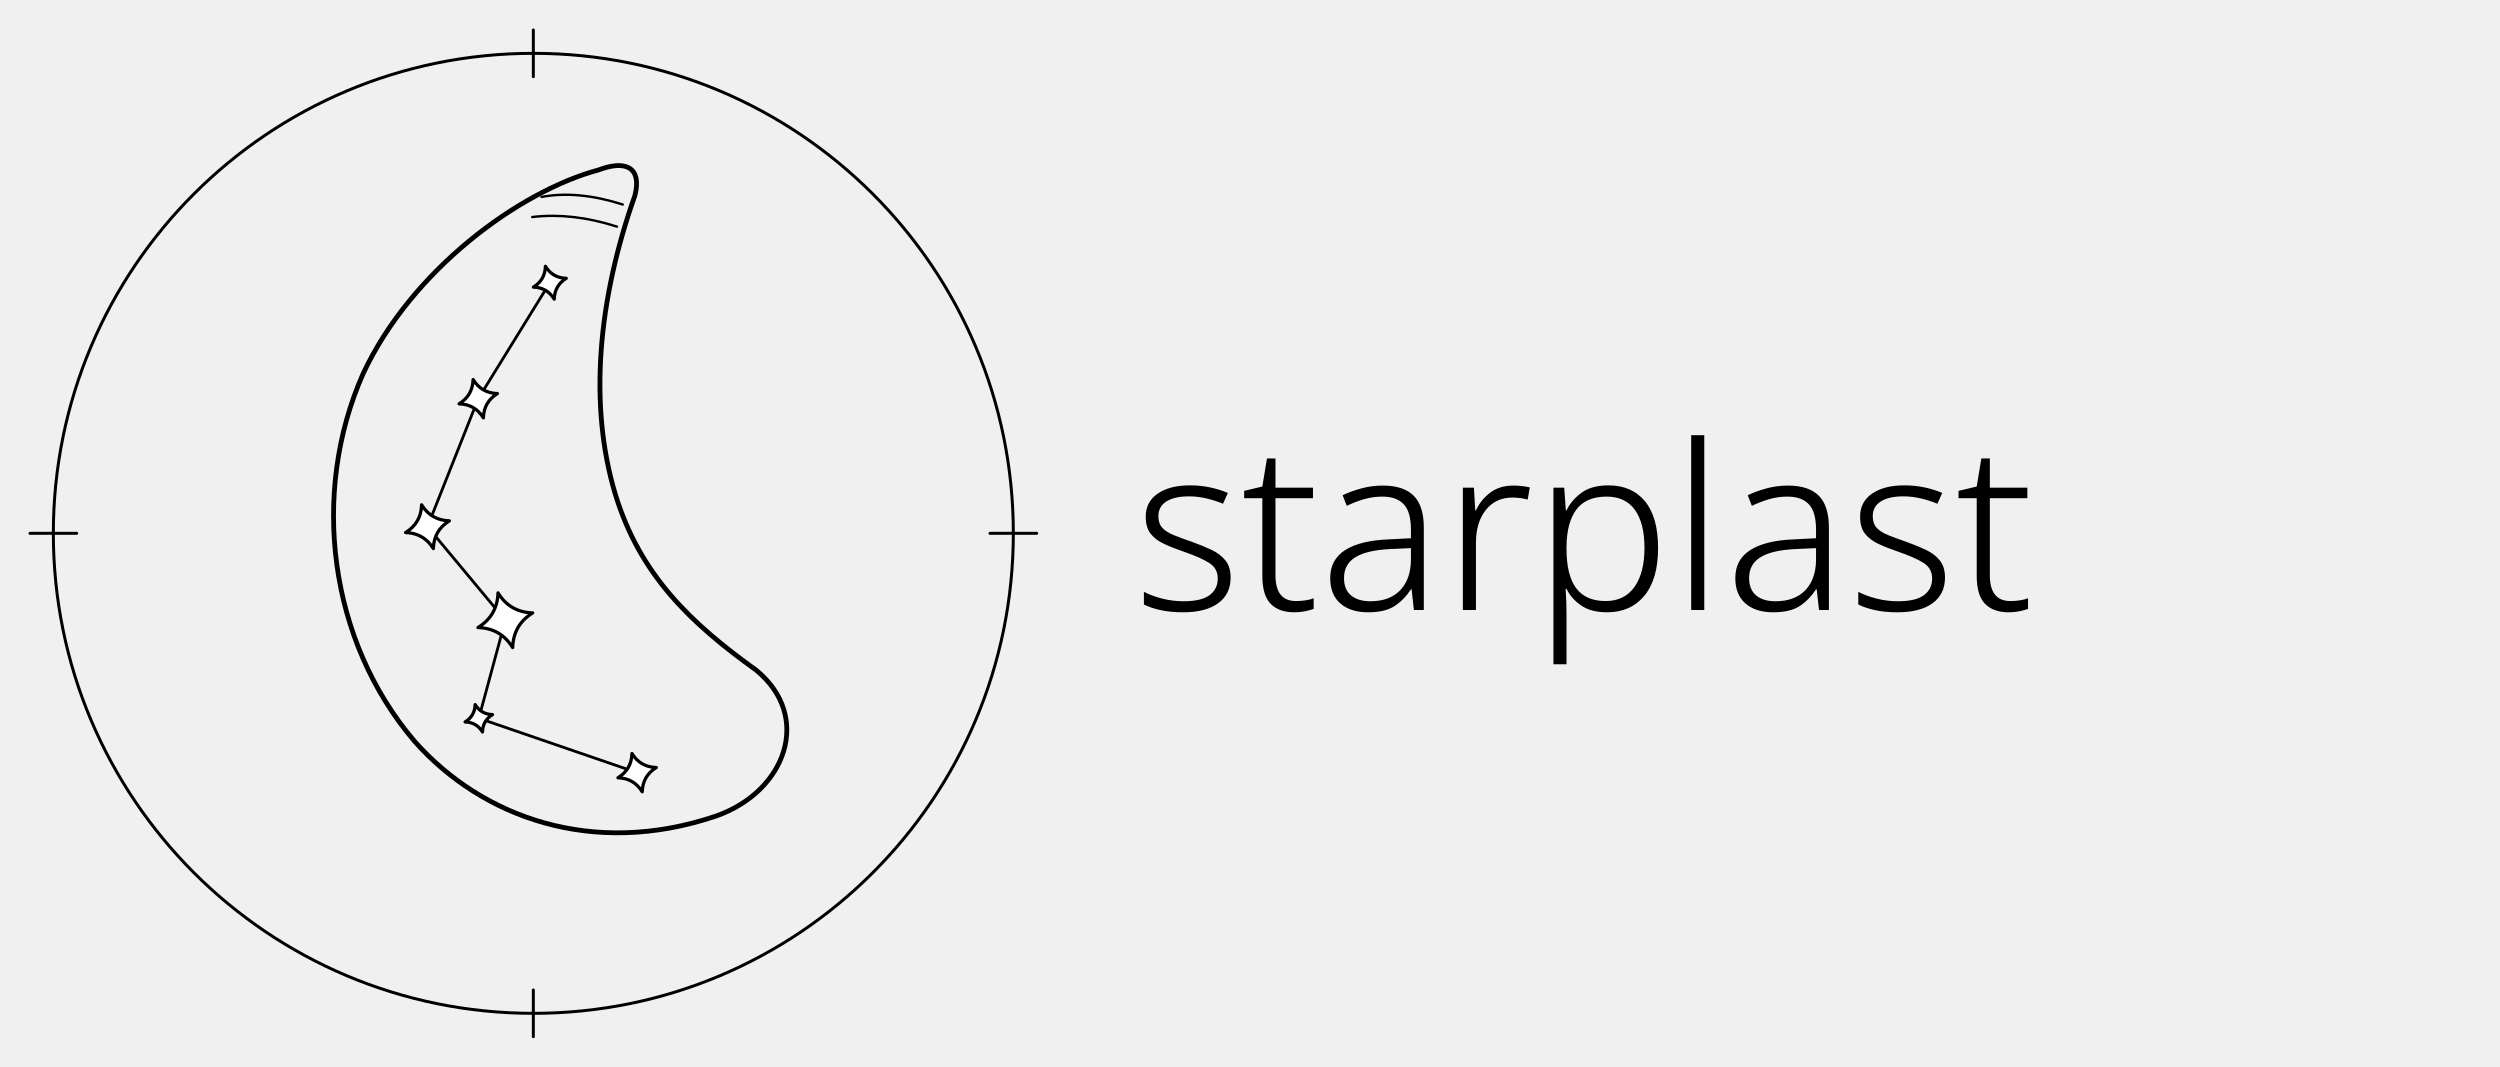
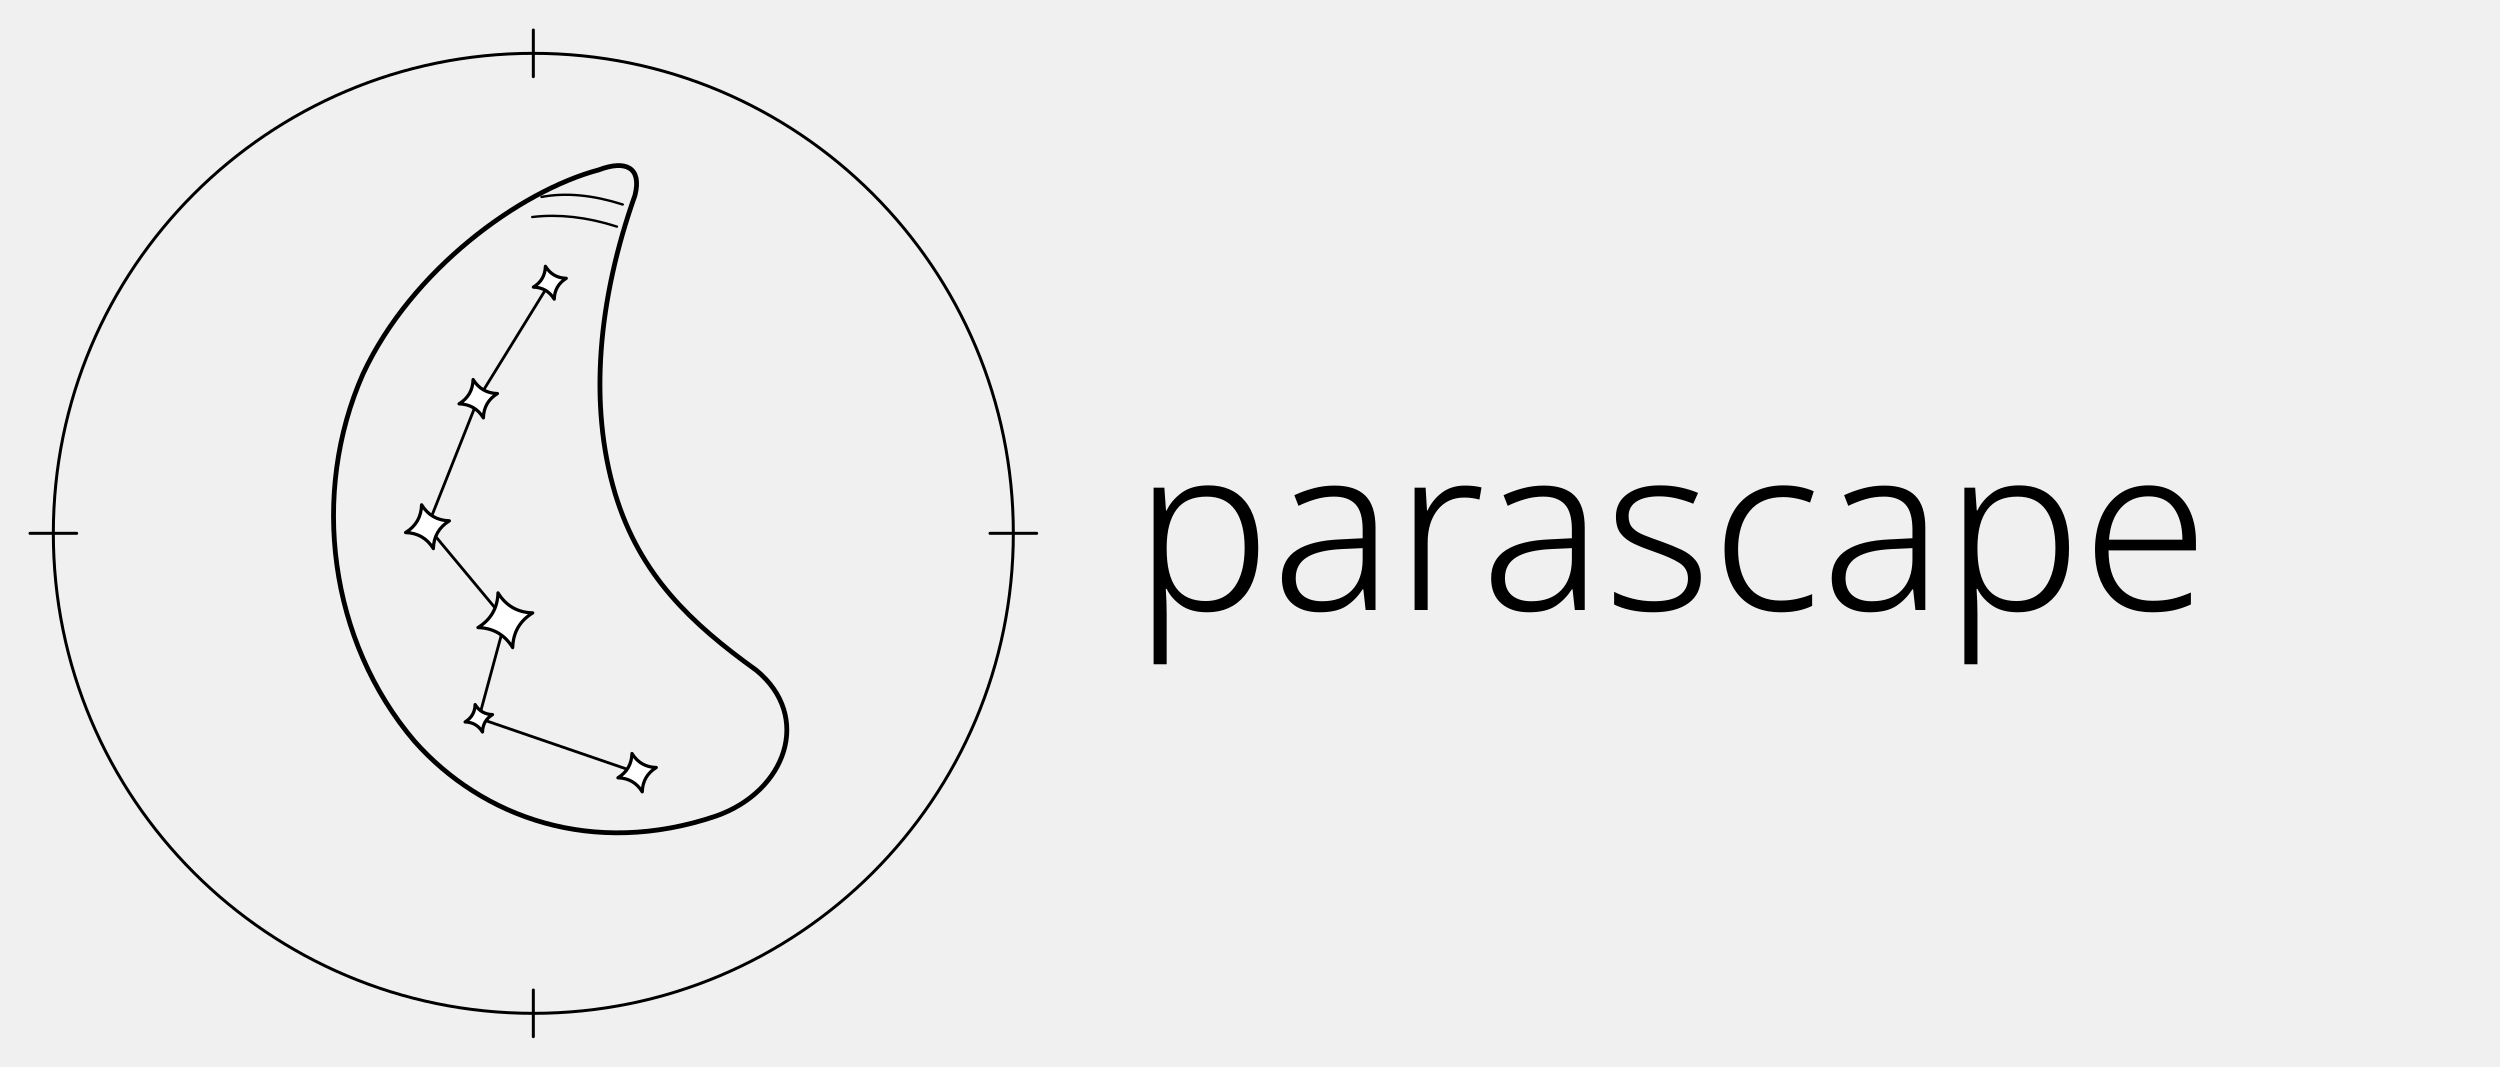
<svg xmlns="http://www.w3.org/2000/svg" width="750" height="320" viewBox="0 0 750 320" role="img">
  <g fill="none" stroke="black" stroke-linecap="round" stroke-linejoin="round">
    <circle cx="160" cy="160" r="144" stroke-width=".9" />
    <path d="M160 9V23 M160 297V311 M9 160H23 M297 160H311" stroke-width=".9" />
    <g transform="translate(24 24) scale(.85)">
      <g transform="translate(40 3) rotate(-15 120 155)">
        <path d="M175 39C185 38 190 42 185 51C163 83 150 118 151 151C152 181 165 202 183 224C198 245 182 268 156 270C110 273 76 249 60 217C40 175 47 123 76 87C102 56 146 39 175 39Z" fill="none" stroke-width="1.7" />
        <g stroke="black" stroke-width=".85">
          <path d="M153 43Q166 44 180 53 M148 49Q162 51 176 60" />
        </g>
        <g stroke="black" stroke-width="1.0">
          <path d="M148 73L113 106" />
          <path d="M113 106L84 145" />
          <path d="M84 145L102 184" />
          <path d="M102 184L84 215" />
          <path d="M84 215L133 248" />
        </g>
        <g stroke="black" fill="white" stroke-width="1.15">
          <path d="M148 67Q149.38 71.62 154 73Q149.38 74.38 148 79Q146.62 74.38 142 73Q146.62 71.62 148 67Z" />
          <path d="M113 99Q114.61 104.39 120 106Q114.61 107.61 113 113Q111.39 107.61 106 106Q111.39 104.39 113 99Z" />
          <path d="M84 137Q85.84 143.16 92 145Q85.84 146.84 84 153Q82.16 146.84 76 145Q82.16 143.16 84 137Z" />
          <path d="M102 174Q104.3 181.7 112 184Q104.3 186.3 102 194Q99.7 186.3 92 184Q99.7 181.7 102 174Z" />
          <path d="M84 210Q85.15 213.85 89 215Q85.15 216.15 84 220Q82.85 216.15 79 215Q82.85 213.85 84 210Z" />
          <path d="M133 241Q134.61 246.39 140 248Q134.61 249.61 133 255Q131.39 249.61 126 248Q131.39 246.39 133 241Z" />
        </g>
      </g>
    </g>
  </g>
  <g color="black" transform="translate(340 183)">
-     <path fill="currentColor" stroke="none" d="M29.188,-9.734 C29.188,-6.422 27.945,-3.857 25.461,-2.039 C22.977,-0.221 19.479,0.688 14.969,0.688 C12.396,0.688 10.120,0.469 8.141,0.031 C6.161,-0.406 4.505,-0.969 3.172,-1.656 L3.172,-5.453 C4.786,-4.620 6.628,-3.940 8.695,-3.414 C10.763,-2.888 12.880,-2.625 15.047,-2.625 C18.630,-2.625 21.240,-3.234 22.875,-4.453 C24.510,-5.672 25.328,-7.339 25.328,-9.453 C25.328,-11.474 24.477,-13.026 22.773,-14.109 C21.070,-15.193 18.562,-16.307 15.250,-17.453 C12.948,-18.234 10.935,-19.029 9.211,-19.836 C7.487,-20.643 6.141,-21.667 5.172,-22.906 C4.203,-24.146 3.719,-25.849 3.719,-28.016 C3.719,-30.964 4.917,-33.263 7.312,-34.914 C9.708,-36.565 12.906,-37.391 16.906,-37.391 C19.115,-37.391 21.172,-37.185 23.078,-36.773 C24.984,-36.362 26.745,-35.812 28.359,-35.125 L26.906,-31.875 C25.479,-32.479 23.870,-33.000 22.078,-33.438 C20.286,-33.875 18.495,-34.094 16.703,-34.094 C13.797,-34.094 11.539,-33.586 9.930,-32.570 C8.320,-31.555 7.516,-30.083 7.516,-28.156 C7.516,-26.677 7.906,-25.513 8.688,-24.664 C9.469,-23.815 10.596,-23.091 12.070,-22.492 C13.544,-21.893 15.339,-21.229 17.453,-20.500 C19.661,-19.708 21.641,-18.901 23.391,-18.078 C25.141,-17.255 26.544,-16.198 27.602,-14.906 C28.659,-13.615 29.188,-11.891 29.188,-9.734 M48.781,-2.688 C49.792,-2.688 50.758,-2.758 51.680,-2.898 C52.602,-3.039 53.406,-3.245 54.094,-3.516 L54.094,-0.344 C53.406,-0.073 52.557,0.167 51.547,0.375 C50.536,0.583 49.453,0.688 48.297,0.688 C45.214,0.688 42.844,-0.164 41.188,-1.867 C39.531,-3.570 38.703,-6.354 38.703,-10.219 L38.703,-33.531 L33.250,-33.531 L33.250,-35.734 L38.703,-37.047 L40.094,-45.469 L42.641,-45.469 L42.641,-36.703 L53.891,-36.703 L53.891,-33.531 L42.641,-33.531 L42.641,-10.422 C42.641,-5.266 44.688,-2.688 48.781,-2.688 M74.859,-37.328 C78.995,-37.328 82.076,-36.315 84.102,-34.289 C86.128,-32.263 87.141,-29.068 87.141,-24.703 L87.141,0.000 L84.172,0.000 L83.484,-6.203 L83.281,-6.203 C81.948,-4.141 80.326,-2.477 78.414,-1.211 C76.503,0.055 73.844,0.688 70.438,0.688 C66.896,0.688 64.115,-0.198 62.094,-1.969 C60.073,-3.740 59.062,-6.281 59.062,-9.594 C59.062,-13.271 60.557,-16.065 63.547,-17.977 C66.536,-19.888 70.880,-20.958 76.578,-21.188 L83.281,-21.531 L83.281,-24.078 C83.281,-27.672 82.555,-30.227 81.102,-31.742 C79.648,-33.258 77.521,-34.016 74.719,-34.016 C72.833,-34.016 71.016,-33.763 69.266,-33.258 C67.516,-32.753 65.771,-32.083 64.031,-31.250 L62.781,-34.438 C64.531,-35.260 66.430,-35.948 68.477,-36.500 C70.523,-37.052 72.651,-37.328 74.859,-37.328 M77.062,-18.281 C72.375,-18.052 68.893,-17.237 66.617,-15.836 C64.341,-14.435 63.203,-12.354 63.203,-9.594 C63.203,-7.292 63.904,-5.555 65.305,-4.383 C66.706,-3.211 68.646,-2.625 71.125,-2.625 C74.948,-2.625 77.917,-3.716 80.031,-5.898 C82.146,-8.081 83.229,-11.104 83.281,-14.969 L83.281,-18.562 L77.062,-18.281 M113.969,-37.328 C115.760,-37.328 117.417,-37.146 118.938,-36.781 L118.312,-33.125 C116.844,-33.531 115.323,-33.734 113.750,-33.734 C110.396,-33.734 107.729,-32.495 105.750,-30.016 C103.771,-27.536 102.781,-24.245 102.781,-20.141 L102.781,0.000 L98.859,0.000 L98.859,-36.703 L102.172,-36.703 L102.578,-29.875 L102.781,-29.875 C103.708,-31.948 105.115,-33.708 107.000,-35.156 C108.885,-36.604 111.208,-37.328 113.969,-37.328 M142.516,-37.391 C147.203,-37.391 150.859,-35.805 153.484,-32.633 C156.109,-29.461 157.422,-24.771 157.422,-18.562 C157.422,-12.354 156.052,-7.594 153.312,-4.281 C150.573,-0.969 146.839,0.688 142.109,0.688 C138.880,0.688 136.279,-0.003 134.305,-1.383 C132.331,-2.763 130.880,-4.417 129.953,-6.344 L129.688,-6.344 C129.771,-5.198 129.836,-3.945 129.883,-2.586 C129.930,-1.227 129.953,0.026 129.953,1.172 L129.953,16.281 L126.031,16.281 L126.031,-36.703 L129.266,-36.703 L129.750,-29.875 L129.953,-29.875 C130.880,-31.854 132.354,-33.602 134.375,-35.117 C136.396,-36.633 139.109,-37.391 142.516,-37.391 M141.969,-34.016 C137.875,-34.016 134.862,-32.729 132.930,-30.156 C130.997,-27.583 130.005,-23.880 129.953,-19.047 L129.953,-18.359 C129.953,-13.109 130.909,-9.185 132.820,-6.586 C134.732,-3.987 137.688,-2.688 141.688,-2.688 C145.458,-2.688 148.344,-4.102 150.344,-6.930 C152.344,-9.758 153.344,-13.656 153.344,-18.625 C153.344,-23.552 152.391,-27.349 150.484,-30.016 C148.578,-32.682 145.740,-34.016 141.969,-34.016 M171.281,0.000 L167.359,0.000 L167.359,-52.438 L171.281,-52.438 L171.281,0.000 M196.391,-37.328 C200.526,-37.328 203.607,-36.315 205.633,-34.289 C207.659,-32.263 208.672,-29.068 208.672,-24.703 L208.672,0.000 L205.703,0.000 L205.016,-6.203 L204.812,-6.203 C203.479,-4.141 201.857,-2.477 199.945,-1.211 C198.034,0.055 195.375,0.688 191.969,0.688 C188.427,0.688 185.646,-0.198 183.625,-1.969 C181.604,-3.740 180.594,-6.281 180.594,-9.594 C180.594,-13.271 182.089,-16.065 185.078,-17.977 C188.068,-19.888 192.411,-20.958 198.109,-21.188 L204.812,-21.531 L204.812,-24.078 C204.812,-27.672 204.086,-30.227 202.633,-31.742 C201.180,-33.258 199.052,-34.016 196.250,-34.016 C194.365,-34.016 192.547,-33.763 190.797,-33.258 C189.047,-32.753 187.302,-32.083 185.562,-31.250 L184.312,-34.438 C186.062,-35.260 187.961,-35.948 190.008,-36.500 C192.055,-37.052 194.182,-37.328 196.391,-37.328 M198.594,-18.281 C193.906,-18.052 190.424,-17.237 188.148,-15.836 C185.872,-14.435 184.734,-12.354 184.734,-9.594 C184.734,-7.292 185.435,-5.555 186.836,-4.383 C188.237,-3.211 190.177,-2.625 192.656,-2.625 C196.479,-2.625 199.448,-3.716 201.562,-5.898 C203.677,-8.081 204.760,-11.104 204.812,-14.969 L204.812,-18.562 L198.594,-18.281 M243.500,-9.734 C243.500,-6.422 242.258,-3.857 239.773,-2.039 C237.289,-0.221 233.792,0.688 229.281,0.688 C226.708,0.688 224.432,0.469 222.453,0.031 C220.474,-0.406 218.818,-0.969 217.484,-1.656 L217.484,-5.453 C219.099,-4.620 220.940,-3.940 223.008,-3.414 C225.076,-2.888 227.193,-2.625 229.359,-2.625 C232.943,-2.625 235.552,-3.234 237.188,-4.453 C238.823,-5.672 239.641,-7.339 239.641,-9.453 C239.641,-11.474 238.789,-13.026 237.086,-14.109 C235.383,-15.193 232.875,-16.307 229.562,-17.453 C227.260,-18.234 225.247,-19.029 223.523,-19.836 C221.799,-20.643 220.453,-21.667 219.484,-22.906 C218.516,-24.146 218.031,-25.849 218.031,-28.016 C218.031,-30.964 219.229,-33.263 221.625,-34.914 C224.021,-36.565 227.219,-37.391 231.219,-37.391 C233.427,-37.391 235.484,-37.185 237.391,-36.773 C239.297,-36.362 241.057,-35.812 242.672,-35.125 L241.219,-31.875 C239.792,-32.479 238.182,-33.000 236.391,-33.438 C234.599,-33.875 232.807,-34.094 231.016,-34.094 C228.109,-34.094 225.852,-33.586 224.242,-32.570 C222.633,-31.555 221.828,-30.083 221.828,-28.156 C221.828,-26.677 222.219,-25.513 223.000,-24.664 C223.781,-23.815 224.909,-23.091 226.383,-22.492 C227.857,-21.893 229.651,-21.229 231.766,-20.500 C233.974,-19.708 235.953,-18.901 237.703,-18.078 C239.453,-17.255 240.857,-16.198 241.914,-14.906 C242.971,-13.615 243.500,-11.891 243.500,-9.734 M263.094,-2.688 C264.104,-2.688 265.070,-2.758 265.992,-2.898 C266.914,-3.039 267.719,-3.245 268.406,-3.516 L268.406,-0.344 C267.719,-0.073 266.870,0.167 265.859,0.375 C264.849,0.583 263.766,0.688 262.609,0.688 C259.526,0.688 257.156,-0.164 255.500,-1.867 C253.844,-3.570 253.016,-6.354 253.016,-10.219 L253.016,-33.531 L247.562,-33.531 L247.562,-35.734 L253.016,-37.047 L254.406,-45.469 L256.953,-45.469 L256.953,-36.703 L268.203,-36.703 L268.203,-33.531 L256.953,-33.531 L256.953,-10.422 C256.953,-5.266 259.000,-2.688 263.094,-2.688" />
+     <path fill="currentColor" stroke="none" d="M22.562,-37.391 C27.250,-37.391 30.906,-35.805 33.531,-32.633 C36.156,-29.461 37.469,-24.771 37.469,-18.562 C37.469,-12.354 36.099,-7.594 33.359,-4.281 C30.620,-0.969 26.885,0.688 22.156,0.688 C18.927,0.688 16.326,-0.003 14.352,-1.383 C12.378,-2.763 10.927,-4.417 10.000,-6.344 L9.734,-6.344 C9.818,-5.198 9.883,-3.945 9.930,-2.586 C9.977,-1.227 10.000,0.026 10.000,1.172 L10.000,16.281 L6.078,16.281 L6.078,-36.703 L9.312,-36.703 L9.797,-29.875 L10.000,-29.875 C10.927,-31.854 12.401,-33.602 14.422,-35.117 C16.443,-36.633 19.156,-37.391 22.562,-37.391 M22.016,-34.016 C17.922,-34.016 14.909,-32.729 12.977,-30.156 C11.044,-27.583 10.052,-23.880 10.000,-19.047 L10.000,-18.359 C10.000,-13.109 10.956,-9.185 12.867,-6.586 C14.779,-3.987 17.734,-2.688 21.734,-2.688 C25.505,-2.688 28.391,-4.102 30.391,-6.930 C32.391,-9.758 33.391,-13.656 33.391,-18.625 C33.391,-23.552 32.438,-27.349 30.531,-30.016 C28.625,-32.682 25.786,-34.016 22.016,-34.016 M60.375,-37.328 C64.510,-37.328 67.591,-36.315 69.617,-34.289 C71.643,-32.263 72.656,-29.068 72.656,-24.703 L72.656,0.000 L69.688,0.000 L69.000,-6.203 L68.797,-6.203 C67.464,-4.141 65.841,-2.477 63.930,-1.211 C62.018,0.055 59.359,0.688 55.953,0.688 C52.411,0.688 49.630,-0.198 47.609,-1.969 C45.589,-3.740 44.578,-6.281 44.578,-9.594 C44.578,-13.271 46.073,-16.065 49.062,-17.977 C52.052,-19.888 56.396,-20.958 62.094,-21.188 L68.797,-21.531 L68.797,-24.078 C68.797,-27.672 68.070,-30.227 66.617,-31.742 C65.164,-33.258 63.036,-34.016 60.234,-34.016 C58.349,-34.016 56.531,-33.763 54.781,-33.258 C53.031,-32.753 51.286,-32.083 49.547,-31.250 L48.297,-34.438 C50.047,-35.260 51.945,-35.948 53.992,-36.500 C56.039,-37.052 58.167,-37.328 60.375,-37.328 M62.578,-18.281 C57.891,-18.052 54.409,-17.237 52.133,-15.836 C49.857,-14.435 48.719,-12.354 48.719,-9.594 C48.719,-7.292 49.419,-5.555 50.820,-4.383 C52.221,-3.211 54.161,-2.625 56.641,-2.625 C60.464,-2.625 63.432,-3.716 65.547,-5.898 C67.661,-8.081 68.745,-11.104 68.797,-14.969 L68.797,-18.562 L62.578,-18.281 M99.484,-37.328 C101.276,-37.328 102.932,-37.146 104.453,-36.781 L103.828,-33.125 C102.359,-33.531 100.839,-33.734 99.266,-33.734 C95.911,-33.734 93.245,-32.495 91.266,-30.016 C89.286,-27.536 88.297,-24.245 88.297,-20.141 L88.297,0.000 L84.375,0.000 L84.375,-36.703 L87.688,-36.703 L88.094,-29.875 L88.297,-29.875 C89.224,-31.948 90.630,-33.708 92.516,-35.156 C94.401,-36.604 96.724,-37.328 99.484,-37.328 M123.141,-37.328 C127.276,-37.328 130.357,-36.315 132.383,-34.289 C134.409,-32.263 135.422,-29.068 135.422,-24.703 L135.422,0.000 L132.453,0.000 L131.766,-6.203 L131.562,-6.203 C130.229,-4.141 128.607,-2.477 126.695,-1.211 C124.784,0.055 122.125,0.688 118.719,0.688 C115.177,0.688 112.396,-0.198 110.375,-1.969 C108.354,-3.740 107.344,-6.281 107.344,-9.594 C107.344,-13.271 108.839,-16.065 111.828,-17.977 C114.818,-19.888 119.161,-20.958 124.859,-21.188 L131.562,-21.531 L131.562,-24.078 C131.562,-27.672 130.836,-30.227 129.383,-31.742 C127.930,-33.258 125.802,-34.016 123.000,-34.016 C121.115,-34.016 119.297,-33.763 117.547,-33.258 C115.797,-32.753 114.052,-32.083 112.312,-31.250 L111.062,-34.438 C112.812,-35.260 114.711,-35.948 116.758,-36.500 C118.805,-37.052 120.932,-37.328 123.141,-37.328 M125.344,-18.281 C120.656,-18.052 117.174,-17.237 114.898,-15.836 C112.622,-14.435 111.484,-12.354 111.484,-9.594 C111.484,-7.292 112.185,-5.555 113.586,-4.383 C114.987,-3.211 116.927,-2.625 119.406,-2.625 C123.229,-2.625 126.198,-3.716 128.312,-5.898 C130.427,-8.081 131.510,-11.104 131.562,-14.969 L131.562,-18.562 L125.344,-18.281 M170.250,-9.734 C170.250,-6.422 169.008,-3.857 166.523,-2.039 C164.039,-0.221 160.542,0.688 156.031,0.688 C153.458,0.688 151.182,0.469 149.203,0.031 C147.224,-0.406 145.568,-0.969 144.234,-1.656 L144.234,-5.453 C145.849,-4.620 147.690,-3.940 149.758,-3.414 C151.826,-2.888 153.943,-2.625 156.109,-2.625 C159.693,-2.625 162.302,-3.234 163.938,-4.453 C165.573,-5.672 166.391,-7.339 166.391,-9.453 C166.391,-11.474 165.539,-13.026 163.836,-14.109 C162.133,-15.193 159.625,-16.307 156.312,-17.453 C154.010,-18.234 151.997,-19.029 150.273,-19.836 C148.549,-20.643 147.203,-21.667 146.234,-22.906 C145.266,-24.146 144.781,-25.849 144.781,-28.016 C144.781,-30.964 145.979,-33.263 148.375,-34.914 C150.771,-36.565 153.969,-37.391 157.969,-37.391 C160.177,-37.391 162.234,-37.185 164.141,-36.773 C166.047,-36.362 167.807,-35.812 169.422,-35.125 L167.969,-31.875 C166.542,-32.479 164.932,-33.000 163.141,-33.438 C161.349,-33.875 159.557,-34.094 157.766,-34.094 C154.859,-34.094 152.602,-33.586 150.992,-32.570 C149.383,-31.555 148.578,-30.083 148.578,-28.156 C148.578,-26.677 148.969,-25.513 149.750,-24.664 C150.531,-23.815 151.659,-23.091 153.133,-22.492 C154.607,-21.893 156.401,-21.229 158.516,-20.500 C160.724,-19.708 162.703,-18.901 164.453,-18.078 C166.203,-17.255 167.607,-16.198 168.664,-14.906 C169.721,-13.615 170.250,-11.891 170.250,-9.734 M194.188,0.688 C188.812,0.688 184.664,-0.969 181.742,-4.281 C178.820,-7.594 177.359,-12.214 177.359,-18.141 C177.359,-22.286 178.094,-25.784 179.562,-28.633 C181.031,-31.482 183.089,-33.654 185.734,-35.148 C188.380,-36.643 191.474,-37.391 195.016,-37.391 C196.766,-37.391 198.422,-37.232 199.984,-36.914 C201.547,-36.596 202.927,-36.161 204.125,-35.609 L203.016,-32.219 C201.776,-32.729 200.443,-33.133 199.016,-33.430 C197.589,-33.727 196.234,-33.875 194.953,-33.875 C190.578,-33.875 187.229,-32.474 184.906,-29.672 C182.583,-26.870 181.422,-23.052 181.422,-18.219 C181.422,-13.615 182.458,-9.898 184.531,-7.070 C186.604,-4.242 189.823,-2.828 194.188,-2.828 C195.979,-2.828 197.682,-3.013 199.297,-3.383 C200.911,-3.753 202.359,-4.214 203.641,-4.766 L203.641,-1.234 C202.443,-0.641 201.076,-0.172 199.539,0.172 C198.003,0.516 196.219,0.688 194.188,0.688 M225.312,-37.328 C229.448,-37.328 232.529,-36.315 234.555,-34.289 C236.581,-32.263 237.594,-29.068 237.594,-24.703 L237.594,0.000 L234.625,0.000 L233.938,-6.203 L233.734,-6.203 C232.401,-4.141 230.779,-2.477 228.867,-1.211 C226.956,0.055 224.297,0.688 220.891,0.688 C217.349,0.688 214.568,-0.198 212.547,-1.969 C210.526,-3.740 209.516,-6.281 209.516,-9.594 C209.516,-13.271 211.010,-16.065 214.000,-17.977 C216.990,-19.888 221.333,-20.958 227.031,-21.188 L233.734,-21.531 L233.734,-24.078 C233.734,-27.672 233.008,-30.227 231.555,-31.742 C230.102,-33.258 227.974,-34.016 225.172,-34.016 C223.286,-34.016 221.469,-33.763 219.719,-33.258 C217.969,-32.753 216.224,-32.083 214.484,-31.250 L213.234,-34.438 C214.984,-35.260 216.883,-35.948 218.930,-36.500 C220.977,-37.052 223.104,-37.328 225.312,-37.328 M227.516,-18.281 C222.828,-18.052 219.346,-17.237 217.070,-15.836 C214.794,-14.435 213.656,-12.354 213.656,-9.594 C213.656,-7.292 214.357,-5.555 215.758,-4.383 C217.159,-3.211 219.099,-2.625 221.578,-2.625 C225.401,-2.625 228.370,-3.716 230.484,-5.898 C232.599,-8.081 233.682,-11.104 233.734,-14.969 L233.734,-18.562 L227.516,-18.281 M265.797,-37.391 C270.484,-37.391 274.141,-35.805 276.766,-32.633 C279.391,-29.461 280.703,-24.771 280.703,-18.562 C280.703,-12.354 279.333,-7.594 276.594,-4.281 C273.854,-0.969 270.120,0.688 265.391,0.688 C262.161,0.688 259.560,-0.003 257.586,-1.383 C255.612,-2.763 254.161,-4.417 253.234,-6.344 L252.969,-6.344 C253.052,-5.198 253.117,-3.945 253.164,-2.586 C253.211,-1.227 253.234,0.026 253.234,1.172 L253.234,16.281 L249.312,16.281 L249.312,-36.703 L252.547,-36.703 L253.031,-29.875 L253.234,-29.875 C254.161,-31.854 255.635,-33.602 257.656,-35.117 C259.677,-36.633 262.391,-37.391 265.797,-37.391 M265.250,-34.016 C261.156,-34.016 258.143,-32.729 256.211,-30.156 C254.279,-27.583 253.286,-23.880 253.234,-19.047 L253.234,-18.359 C253.234,-13.109 254.190,-9.185 256.102,-6.586 C258.013,-3.987 260.969,-2.688 264.969,-2.688 C268.740,-2.688 271.625,-4.102 273.625,-6.930 C275.625,-9.758 276.625,-13.656 276.625,-18.625 C276.625,-23.552 275.672,-27.349 273.766,-30.016 C271.859,-32.682 269.021,-34.016 265.250,-34.016 M304.578,-37.391 C307.703,-37.391 310.312,-36.667 312.406,-35.219 C314.500,-33.771 316.086,-31.784 317.164,-29.258 C318.242,-26.732 318.781,-23.833 318.781,-20.562 L318.781,-17.875 L292.562,-17.875 C292.562,-13.000 293.701,-9.263 295.977,-6.664 C298.253,-4.065 301.510,-2.766 305.750,-2.766 C308.000,-2.766 309.977,-2.961 311.680,-3.352 C313.383,-3.742 315.245,-4.375 317.266,-5.250 L317.266,-1.656 C315.432,-0.823 313.617,-0.224 311.820,0.141 C310.023,0.505 307.953,0.688 305.609,0.688 C300.089,0.688 295.857,-0.992 292.914,-4.352 C289.971,-7.711 288.500,-12.286 288.500,-18.078 C288.500,-21.807 289.133,-25.120 290.398,-28.016 C291.664,-30.911 293.492,-33.198 295.883,-34.875 C298.273,-36.552 301.172,-37.391 304.578,-37.391 M304.500,-34.094 C301.146,-34.094 298.422,-32.966 296.328,-30.711 C294.234,-28.456 293.026,-25.255 292.703,-21.109 L314.719,-21.109 C314.719,-24.974 313.878,-28.104 312.195,-30.500 C310.513,-32.896 307.948,-34.094 304.500,-34.094" />
  </g>
</svg>
